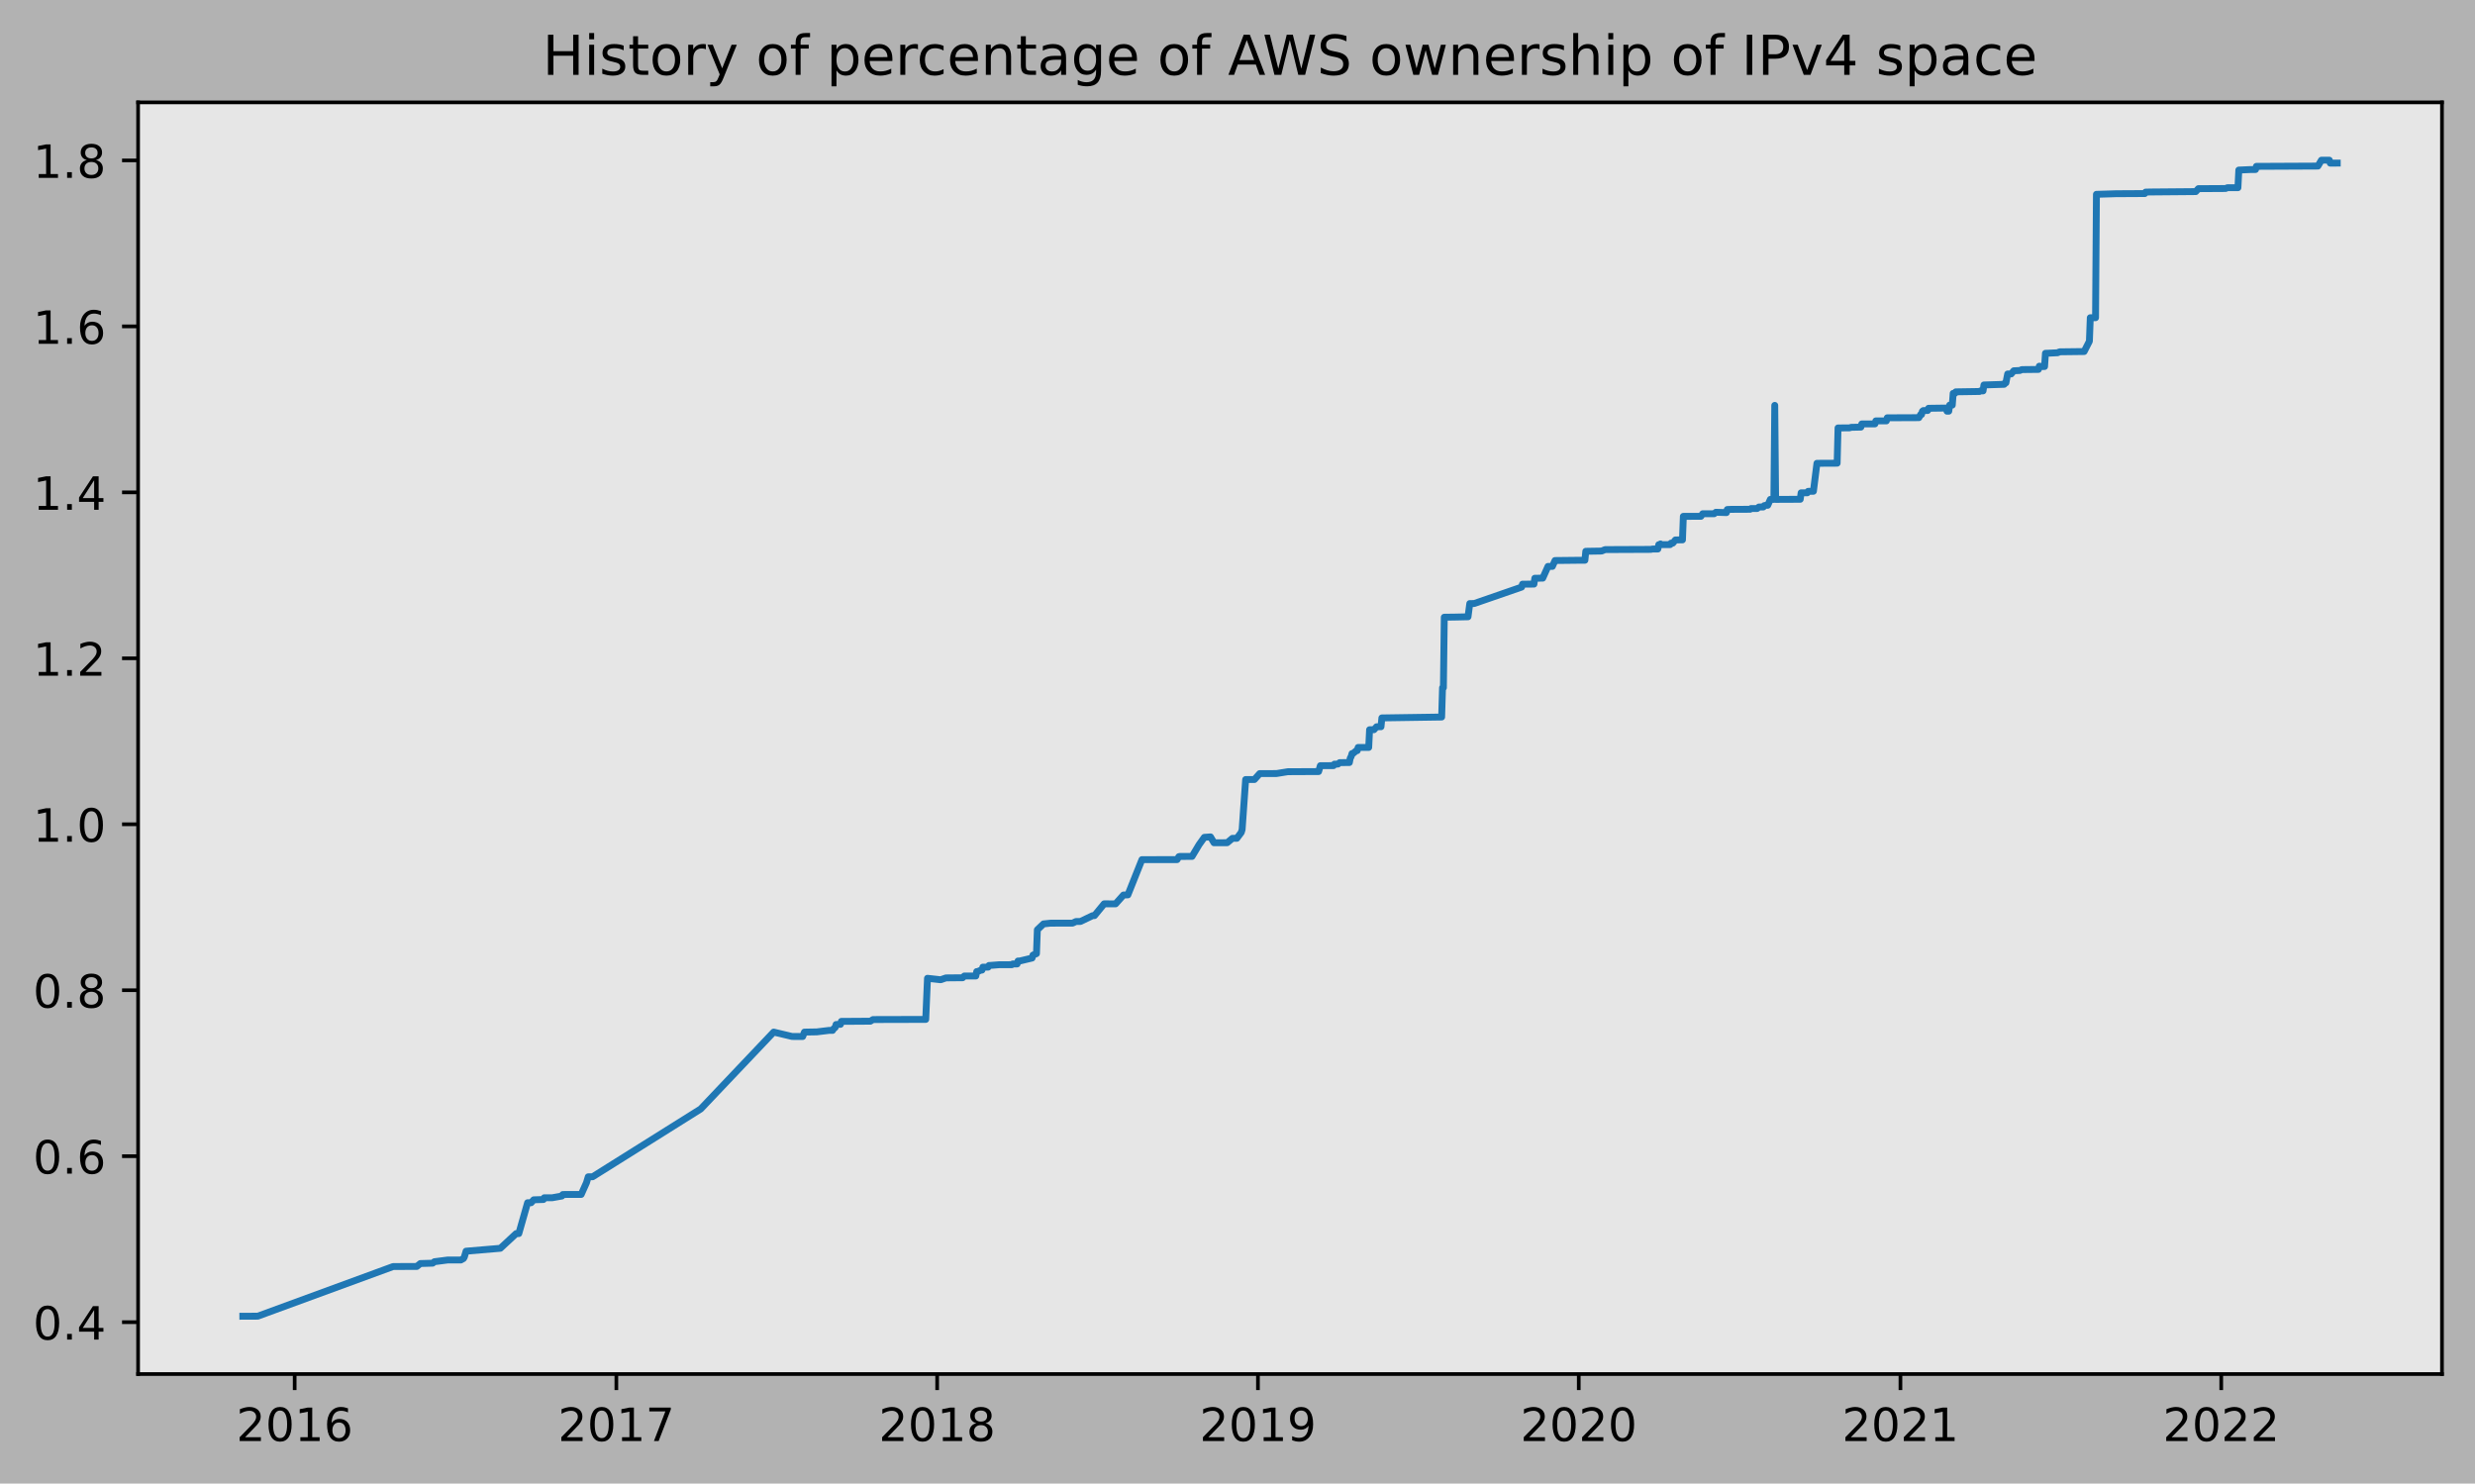
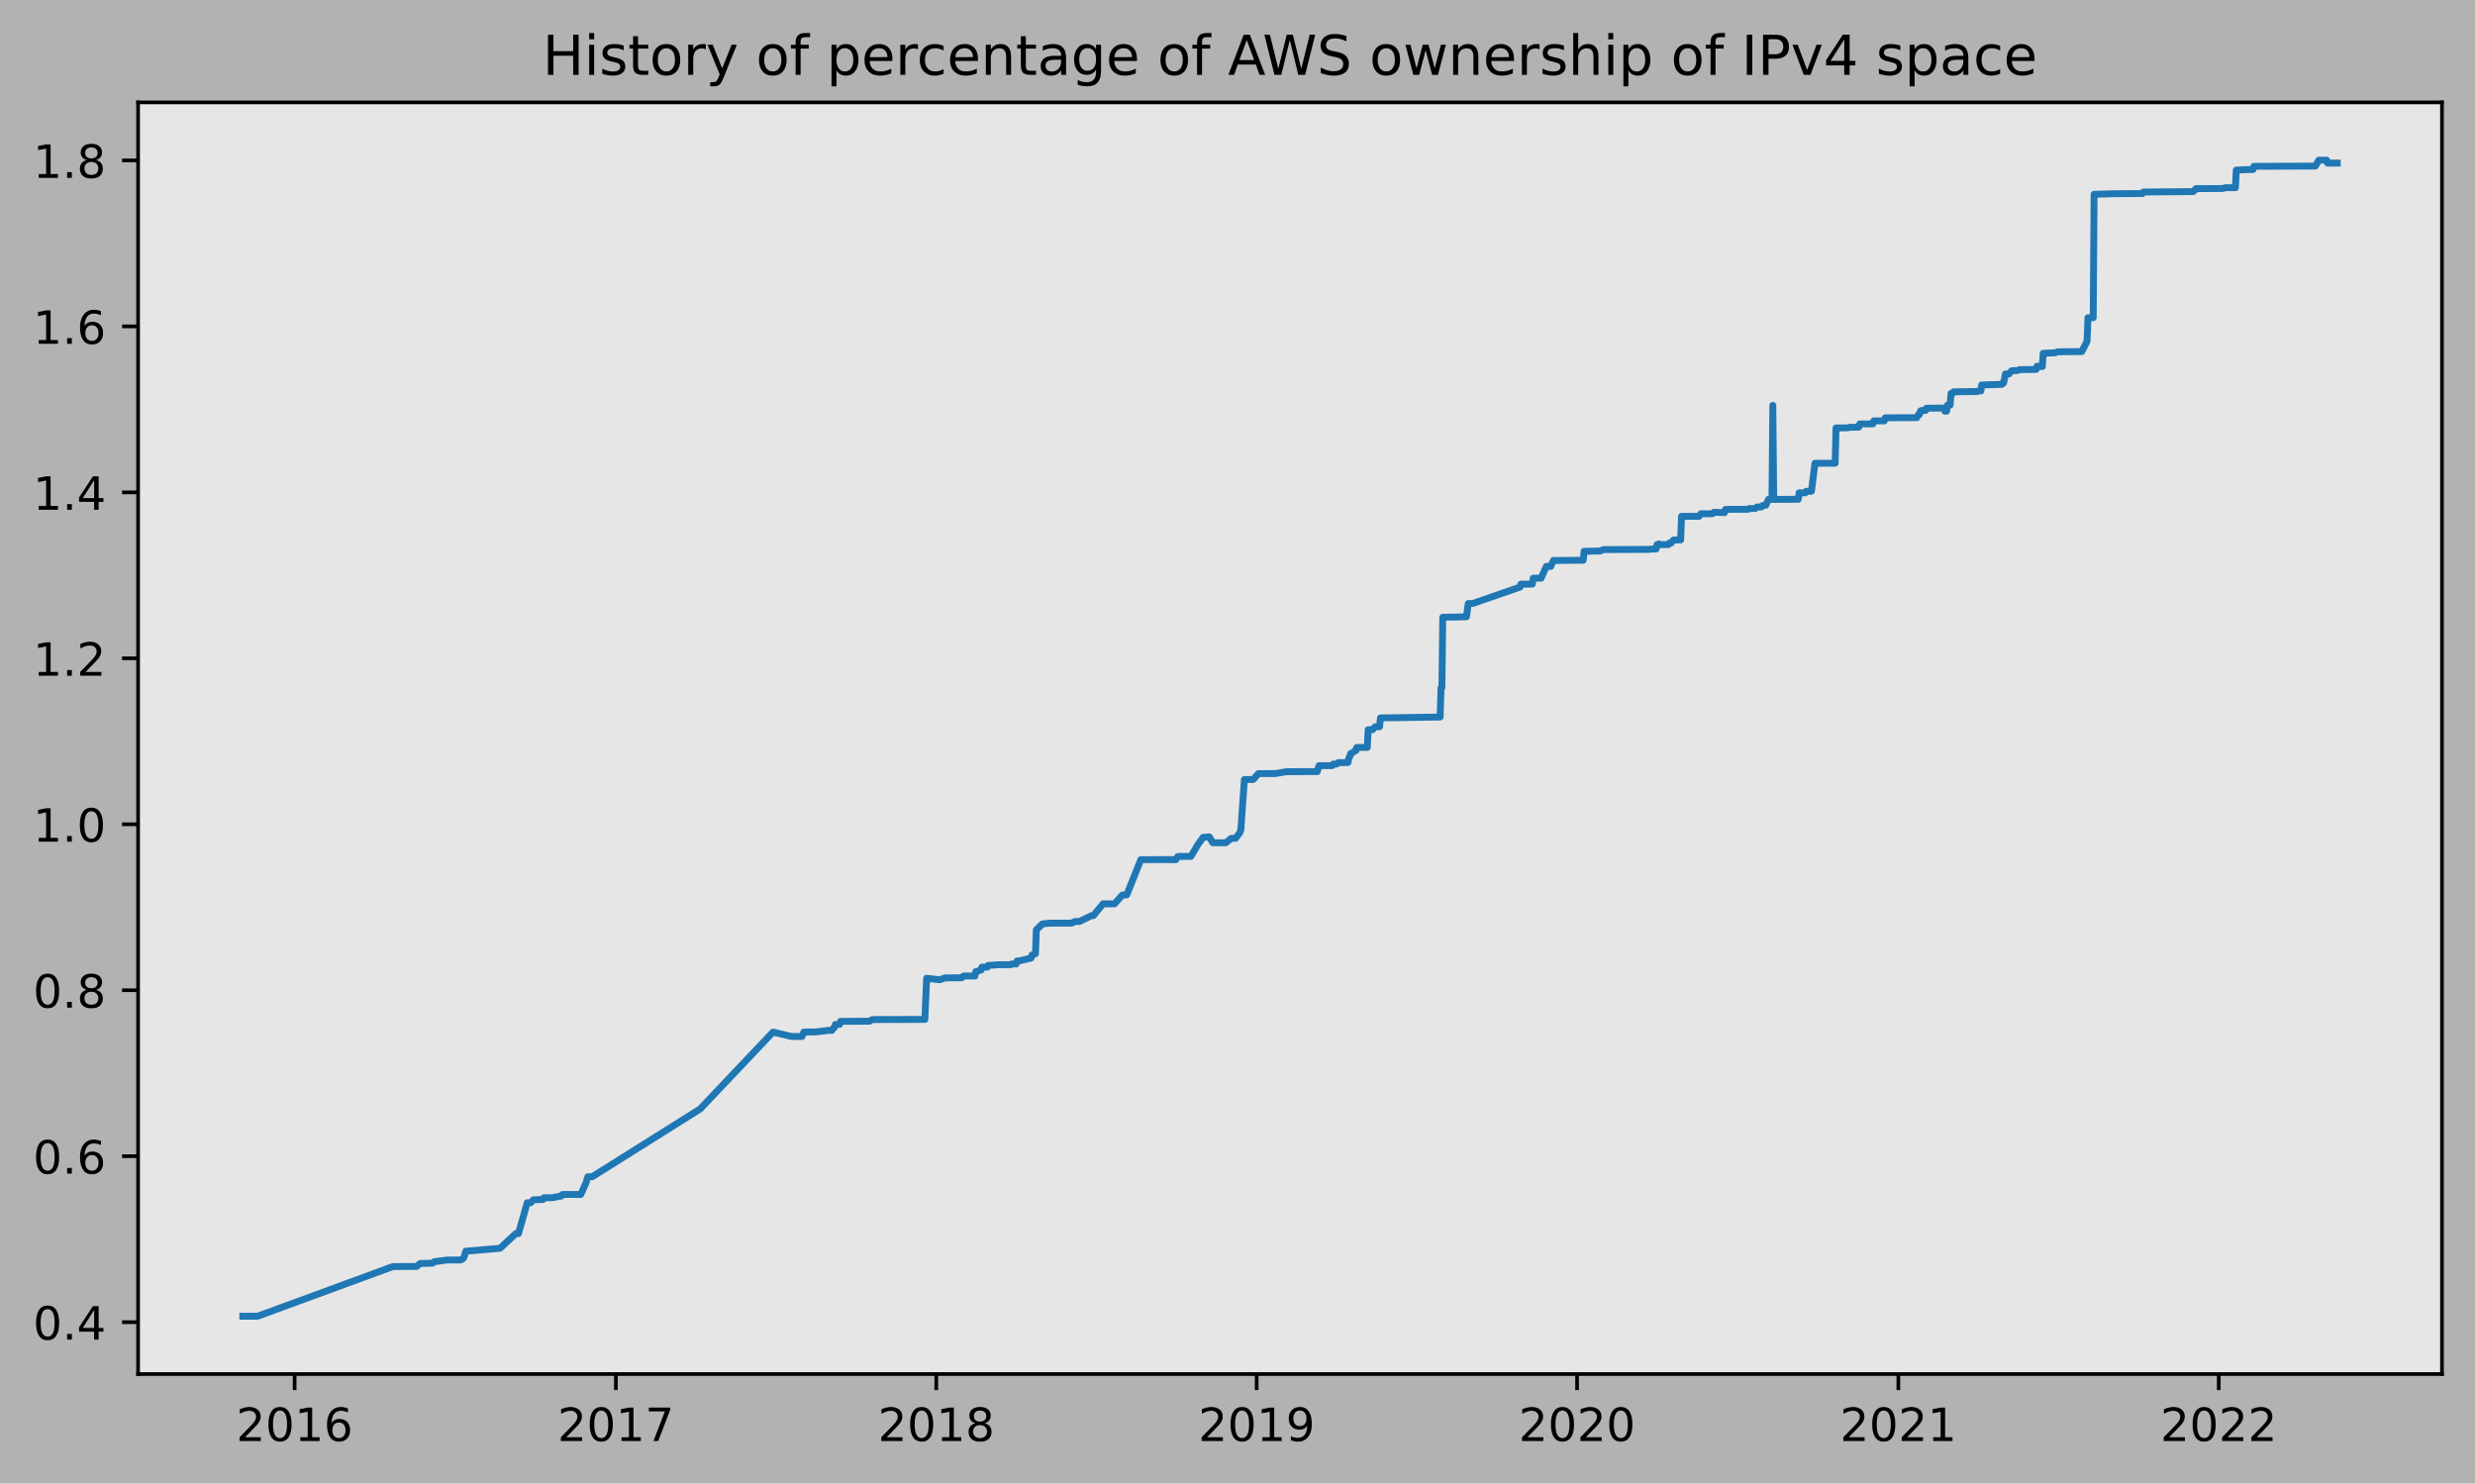
<svg xmlns="http://www.w3.org/2000/svg" xmlns:xlink="http://www.w3.org/1999/xlink" height="323.396pt" version="1.1" viewBox="0 0 539.503 323.396" width="539.503pt">
  <defs>
    <style type="text/css">
*{stroke-linecap:butt;stroke-linejoin:round;}
  </style>
  </defs>
  <g id="figure_1">
    <g id="patch_1">
      <path d="M 0 323.396  L 539.503 323.396  L 539.503 0  L 0 0  z " style="fill:#b2b2b2;" />
    </g>
    <g id="axes_1">
      <g id="patch_2">
        <path d="M 30.103 299.518  L 532.303 299.518  L 532.303 22.318  L 30.103 22.318  z " style="fill:#e6e6e6;" />
      </g>
      <g id="matplotlib.axis_1">
        <g id="xtick_1">
          <g id="line2d_1">
            <defs>
-               <path d="M 0 0  L 0 3.5  " id="m6fd32ee08e" style="stroke:#000000;stroke-width:0.8;" />
-             </defs>
-             <g>
-               <use style="stroke:#000000;stroke-width:0.8;" x="64.234" xlink:href="#m6fd32ee08e" y="299.518" />
+               <path d="M 0 0  L 0 3.5  " id="me7b7734e3d" style="stroke:#000000;stroke-width:0.8;" />
+             </defs>
+             <g>
+               <use style="stroke:#000000;stroke-width:0.8;" x="64.22" xlink:href="#me7b7734e3d" y="299.518" />
            </g>
          </g>
          <g id="text_1">
            <defs>
              <path d="M 19.188 8.297  L 53.609 8.297  L 53.609 0  L 7.328 0  L 7.328 8.297  Q 12.938 14.109 22.625 23.891  Q 32.328 33.688 34.812 36.531  Q 39.547 41.844 41.422 45.531  Q 43.312 49.219 43.312 52.781  Q 43.312 58.594 39.234 62.25  Q 35.156 65.922 28.609 65.922  Q 23.969 65.922 18.812 64.312  Q 13.672 62.703 7.812 59.422  L 7.812 69.391  Q 13.766 71.781 18.938 73  Q 24.125 74.219 28.422 74.219  Q 39.75 74.219 46.484 68.547  Q 53.219 62.891 53.219 53.422  Q 53.219 48.922 51.531 44.891  Q 49.859 40.875 45.406 35.406  Q 44.188 33.984 37.641 27.219  Q 31.109 20.453 19.188 8.297  z " id="DejaVuSans-50" />
              <path d="M 31.781 66.406  Q 24.172 66.406 20.328 58.906  Q 16.5 51.422 16.5 36.375  Q 16.5 21.391 20.328 13.891  Q 24.172 6.391 31.781 6.391  Q 39.453 6.391 43.281 13.891  Q 47.125 21.391 47.125 36.375  Q 47.125 51.422 43.281 58.906  Q 39.453 66.406 31.781 66.406  z M 31.781 74.219  Q 44.047 74.219 50.516 64.516  Q 56.984 54.828 56.984 36.375  Q 56.984 17.969 50.516 8.266  Q 44.047 -1.422 31.781 -1.422  Q 19.531 -1.422 13.062 8.266  Q 6.594 17.969 6.594 36.375  Q 6.594 54.828 13.062 64.516  Q 19.531 74.219 31.781 74.219  z " id="DejaVuSans-48" />
              <path d="M 12.406 8.297  L 28.516 8.297  L 28.516 63.922  L 10.984 60.406  L 10.984 69.391  L 28.422 72.906  L 38.281 72.906  L 38.281 8.297  L 54.391 8.297  L 54.391 0  L 12.406 0  z " id="DejaVuSans-49" />
              <path d="M 33.016 40.375  Q 26.375 40.375 22.484 35.828  Q 18.609 31.297 18.609 23.391  Q 18.609 15.531 22.484 10.953  Q 26.375 6.391 33.016 6.391  Q 39.656 6.391 43.531 10.953  Q 47.406 15.531 47.406 23.391  Q 47.406 31.297 43.531 35.828  Q 39.656 40.375 33.016 40.375  z M 52.594 71.297  L 52.594 62.312  Q 48.875 64.062 45.094 64.984  Q 41.312 65.922 37.594 65.922  Q 27.828 65.922 22.672 59.328  Q 17.531 52.734 16.797 39.406  Q 19.672 43.656 24.016 45.922  Q 28.375 48.188 33.594 48.188  Q 44.578 48.188 50.953 41.516  Q 57.328 34.859 57.328 23.391  Q 57.328 12.156 50.688 5.359  Q 44.047 -1.422 33.016 -1.422  Q 20.359 -1.422 13.672 8.266  Q 6.984 17.969 6.984 36.375  Q 6.984 53.656 15.188 63.938  Q 23.391 74.219 37.203 74.219  Q 40.922 74.219 44.703 73.484  Q 48.484 72.75 52.594 71.297  z " id="DejaVuSans-54" />
            </defs>
-             <g transform="translate(51.50887 314.1166)scale(0.1 -0.1)">
+             <g transform="translate(51.49466 314.1166)scale(0.1 -0.1)">
              <use xlink:href="#DejaVuSans-50" />
              <use x="63.623" xlink:href="#DejaVuSans-48" />
              <use x="127.246" xlink:href="#DejaVuSans-49" />
              <use x="190.869" xlink:href="#DejaVuSans-54" />
            </g>
          </g>
        </g>
        <g id="xtick_2">
          <g id="line2d_2">
            <g>
-               <use style="stroke:#000000;stroke-width:0.8;" x="134.354" xlink:href="#m6fd32ee08e" y="299.518" />
+               <use style="stroke:#000000;stroke-width:0.8;" x="134.251" xlink:href="#me7b7734e3d" y="299.518" />
            </g>
          </g>
          <g id="text_2">
            <defs>
              <path d="M 8.203 72.906  L 55.078 72.906  L 55.078 68.703  L 28.609 0  L 18.312 0  L 43.219 64.594  L 8.203 64.594  z " id="DejaVuSans-55" />
            </defs>
-             <g transform="translate(121.6287 314.1166)scale(0.1 -0.1)">
+             <g transform="translate(121.5264 314.1166)scale(0.1 -0.1)">
              <use xlink:href="#DejaVuSans-50" />
              <use x="63.623" xlink:href="#DejaVuSans-48" />
              <use x="127.246" xlink:href="#DejaVuSans-49" />
              <use x="190.869" xlink:href="#DejaVuSans-55" />
            </g>
          </g>
        </g>
        <g id="xtick_3">
          <g id="line2d_3">
            <g>
-               <use style="stroke:#000000;stroke-width:0.8;" x="204.282" xlink:href="#m6fd32ee08e" y="299.518" />
+               <use style="stroke:#000000;stroke-width:0.8;" x="204.092" xlink:href="#me7b7734e3d" y="299.518" />
            </g>
          </g>
          <g id="text_3">
            <defs>
              <path d="M 31.781 34.625  Q 24.75 34.625 20.719 30.859  Q 16.703 27.094 16.703 20.516  Q 16.703 13.922 20.719 10.156  Q 24.75 6.391 31.781 6.391  Q 38.812 6.391 42.859 10.172  Q 46.922 13.969 46.922 20.516  Q 46.922 27.094 42.891 30.859  Q 38.875 34.625 31.781 34.625  z M 21.922 38.812  Q 15.578 40.375 12.031 44.719  Q 8.5 49.078 8.5 55.328  Q 8.5 64.062 14.719 69.141  Q 20.953 74.219 31.781 74.219  Q 42.672 74.219 48.875 69.141  Q 55.078 64.062 55.078 55.328  Q 55.078 49.078 51.531 44.719  Q 48 40.375 41.703 38.812  Q 48.828 37.156 52.797 32.312  Q 56.781 27.484 56.781 20.516  Q 56.781 9.906 50.312 4.234  Q 43.844 -1.422 31.781 -1.422  Q 19.734 -1.422 13.25 4.234  Q 6.781 9.906 6.781 20.516  Q 6.781 27.484 10.781 32.312  Q 14.797 37.156 21.922 38.812  z M 18.312 54.391  Q 18.312 48.734 21.844 45.562  Q 25.391 42.391 31.781 42.391  Q 38.141 42.391 41.719 45.562  Q 45.312 48.734 45.312 54.391  Q 45.312 60.062 41.719 63.234  Q 38.141 66.406 31.781 66.406  Q 25.391 66.406 21.844 63.234  Q 18.312 60.062 18.312 54.391  z " id="DejaVuSans-56" />
            </defs>
-             <g transform="translate(191.557 314.1166)scale(0.1 -0.1)">
+             <g transform="translate(191.3667 314.1166)scale(0.1 -0.1)">
              <use xlink:href="#DejaVuSans-50" />
              <use x="63.623" xlink:href="#DejaVuSans-48" />
              <use x="127.246" xlink:href="#DejaVuSans-49" />
              <use x="190.869" xlink:href="#DejaVuSans-56" />
            </g>
          </g>
        </g>
        <g id="xtick_4">
          <g id="line2d_4">
            <g>
-               <use style="stroke:#000000;stroke-width:0.8;" x="274.21" xlink:href="#m6fd32ee08e" y="299.518" />
+               <use style="stroke:#000000;stroke-width:0.8;" x="273.932" xlink:href="#me7b7734e3d" y="299.518" />
            </g>
          </g>
          <g id="text_4">
            <defs>
              <path d="M 10.984 1.516  L 10.984 10.5  Q 14.703 8.734 18.5 7.812  Q 22.312 6.891 25.984 6.891  Q 35.75 6.891 40.891 13.453  Q 46.047 20.016 46.781 33.406  Q 43.953 29.203 39.594 26.953  Q 35.25 24.703 29.984 24.703  Q 19.047 24.703 12.672 31.312  Q 6.297 37.938 6.297 49.422  Q 6.297 60.641 12.938 67.422  Q 19.578 74.219 30.609 74.219  Q 43.266 74.219 49.922 64.516  Q 56.594 54.828 56.594 36.375  Q 56.594 19.141 48.406 8.859  Q 40.234 -1.422 26.422 -1.422  Q 22.703 -1.422 18.891 -0.688  Q 15.094 0.047 10.984 1.516  z M 30.609 32.422  Q 37.25 32.422 41.125 36.953  Q 45.016 41.5 45.016 49.422  Q 45.016 57.281 41.125 61.844  Q 37.25 66.406 30.609 66.406  Q 23.969 66.406 20.094 61.844  Q 16.219 57.281 16.219 49.422  Q 16.219 41.5 20.094 36.953  Q 23.969 32.422 30.609 32.422  z " id="DejaVuSans-57" />
            </defs>
-             <g transform="translate(261.4853 314.1166)scale(0.1 -0.1)">
+             <g transform="translate(261.2071 314.1166)scale(0.1 -0.1)">
              <use xlink:href="#DejaVuSans-50" />
              <use x="63.623" xlink:href="#DejaVuSans-48" />
              <use x="127.246" xlink:href="#DejaVuSans-49" />
              <use x="190.869" xlink:href="#DejaVuSans-57" />
            </g>
          </g>
        </g>
        <g id="xtick_5">
          <g id="line2d_5">
            <g>
-               <use style="stroke:#000000;stroke-width:0.8;" x="344.139" xlink:href="#m6fd32ee08e" y="299.518" />
+               <use style="stroke:#000000;stroke-width:0.8;" x="343.772" xlink:href="#me7b7734e3d" y="299.518" />
            </g>
          </g>
          <g id="text_5">
-             <g transform="translate(331.4136 314.1166)scale(0.1 -0.1)">
+             <g transform="translate(331.0474 314.1166)scale(0.1 -0.1)">
              <use xlink:href="#DejaVuSans-50" />
              <use x="63.623" xlink:href="#DejaVuSans-48" />
              <use x="127.246" xlink:href="#DejaVuSans-50" />
              <use x="190.869" xlink:href="#DejaVuSans-48" />
            </g>
          </g>
        </g>
        <g id="xtick_6">
          <g id="line2d_6">
            <g>
-               <use style="stroke:#000000;stroke-width:0.8;" x="414.258" xlink:href="#m6fd32ee08e" y="299.518" />
+               <use style="stroke:#000000;stroke-width:0.8;" x="413.804" xlink:href="#me7b7734e3d" y="299.518" />
            </g>
          </g>
          <g id="text_6">
-             <g transform="translate(401.5334 314.1166)scale(0.1 -0.1)">
+             <g transform="translate(401.0791 314.1166)scale(0.1 -0.1)">
              <use xlink:href="#DejaVuSans-50" />
              <use x="63.623" xlink:href="#DejaVuSans-48" />
              <use x="127.246" xlink:href="#DejaVuSans-50" />
              <use x="190.869" xlink:href="#DejaVuSans-49" />
            </g>
          </g>
        </g>
        <g id="xtick_7">
          <g id="line2d_7">
            <g>
-               <use style="stroke:#000000;stroke-width:0.8;" x="484.187" xlink:href="#m6fd32ee08e" y="299.518" />
+               <use style="stroke:#000000;stroke-width:0.8;" x="483.644" xlink:href="#me7b7734e3d" y="299.518" />
            </g>
          </g>
          <g id="text_7">
-             <g transform="translate(471.4617 314.1166)scale(0.1 -0.1)">
+             <g transform="translate(470.9195 314.1166)scale(0.1 -0.1)">
              <use xlink:href="#DejaVuSans-50" />
              <use x="63.623" xlink:href="#DejaVuSans-48" />
              <use x="127.246" xlink:href="#DejaVuSans-50" />
              <use x="190.869" xlink:href="#DejaVuSans-50" />
            </g>
          </g>
        </g>
      </g>
      <g id="matplotlib.axis_2">
        <g id="ytick_1">
          <g id="line2d_8">
            <defs>
-               <path d="M 0 0  L -3.5 0  " id="m7a124d0bfb" style="stroke:#000000;stroke-width:0.8;" />
-             </defs>
-             <g>
-               <use style="stroke:#000000;stroke-width:0.8;" x="30.103" xlink:href="#m7a124d0bfb" y="288.206" />
+               <path d="M 0 0  L -3.5 0  " id="m3109da02c6" style="stroke:#000000;stroke-width:0.8;" />
+             </defs>
+             <g>
+               <use style="stroke:#000000;stroke-width:0.8;" x="30.103" xlink:href="#m3109da02c6" y="288.206" />
            </g>
          </g>
          <g id="text_8">
            <defs>
              <path d="M 10.688 12.406  L 21 12.406  L 21 0  L 10.688 0  z " id="DejaVuSans-46" />
              <path d="M 37.797 64.312  L 12.891 25.391  L 37.797 25.391  z M 35.203 72.906  L 47.609 72.906  L 47.609 25.391  L 58.016 25.391  L 58.016 17.188  L 47.609 17.188  L 47.609 0  L 37.797 0  L 37.797 17.188  L 4.891 17.188  L 4.891 26.703  z " id="DejaVuSans-52" />
            </defs>
            <g transform="translate(7.2 292.0048)scale(0.1 -0.1)">
              <use xlink:href="#DejaVuSans-48" />
              <use x="63.623" xlink:href="#DejaVuSans-46" />
              <use x="95.41" xlink:href="#DejaVuSans-52" />
            </g>
          </g>
        </g>
        <g id="ytick_2">
          <g id="line2d_9">
            <g>
-               <use style="stroke:#000000;stroke-width:0.8;" x="30.103" xlink:href="#m7a124d0bfb" y="252.029" />
+               <use style="stroke:#000000;stroke-width:0.8;" x="30.103" xlink:href="#m3109da02c6" y="252.029" />
            </g>
          </g>
          <g id="text_9">
            <g transform="translate(7.2 255.8282)scale(0.1 -0.1)">
              <use xlink:href="#DejaVuSans-48" />
              <use x="63.623" xlink:href="#DejaVuSans-46" />
              <use x="95.41" xlink:href="#DejaVuSans-54" />
            </g>
          </g>
        </g>
        <g id="ytick_3">
          <g id="line2d_10">
            <g>
-               <use style="stroke:#000000;stroke-width:0.8;" x="30.103" xlink:href="#m7a124d0bfb" y="215.852" />
+               <use style="stroke:#000000;stroke-width:0.8;" x="30.103" xlink:href="#m3109da02c6" y="215.852" />
            </g>
          </g>
          <g id="text_10">
            <g transform="translate(7.2 219.6516)scale(0.1 -0.1)">
              <use xlink:href="#DejaVuSans-48" />
              <use x="63.623" xlink:href="#DejaVuSans-46" />
              <use x="95.41" xlink:href="#DejaVuSans-56" />
            </g>
          </g>
        </g>
        <g id="ytick_4">
          <g id="line2d_11">
            <g>
-               <use style="stroke:#000000;stroke-width:0.8;" x="30.103" xlink:href="#m7a124d0bfb" y="179.676" />
+               <use style="stroke:#000000;stroke-width:0.8;" x="30.103" xlink:href="#m3109da02c6" y="179.676" />
            </g>
          </g>
          <g id="text_11">
            <g transform="translate(7.2 183.475)scale(0.1 -0.1)">
              <use xlink:href="#DejaVuSans-49" />
              <use x="63.623" xlink:href="#DejaVuSans-46" />
              <use x="95.41" xlink:href="#DejaVuSans-48" />
            </g>
          </g>
        </g>
        <g id="ytick_5">
          <g id="line2d_12">
            <g>
-               <use style="stroke:#000000;stroke-width:0.8;" x="30.103" xlink:href="#m7a124d0bfb" y="143.499" />
+               <use style="stroke:#000000;stroke-width:0.8;" x="30.103" xlink:href="#m3109da02c6" y="143.499" />
            </g>
          </g>
          <g id="text_12">
            <g transform="translate(7.2 147.2984)scale(0.1 -0.1)">
              <use xlink:href="#DejaVuSans-49" />
              <use x="63.623" xlink:href="#DejaVuSans-46" />
              <use x="95.41" xlink:href="#DejaVuSans-50" />
            </g>
          </g>
        </g>
        <g id="ytick_6">
          <g id="line2d_13">
            <g>
-               <use style="stroke:#000000;stroke-width:0.8;" x="30.103" xlink:href="#m7a124d0bfb" y="107.323" />
+               <use style="stroke:#000000;stroke-width:0.8;" x="30.103" xlink:href="#m3109da02c6" y="107.323" />
            </g>
          </g>
          <g id="text_13">
            <g transform="translate(7.2 111.1218)scale(0.1 -0.1)">
              <use xlink:href="#DejaVuSans-49" />
              <use x="63.623" xlink:href="#DejaVuSans-46" />
              <use x="95.41" xlink:href="#DejaVuSans-52" />
            </g>
          </g>
        </g>
        <g id="ytick_7">
          <g id="line2d_14">
            <g>
-               <use style="stroke:#000000;stroke-width:0.8;" x="30.103" xlink:href="#m7a124d0bfb" y="71.146" />
+               <use style="stroke:#000000;stroke-width:0.8;" x="30.103" xlink:href="#m3109da02c6" y="71.146" />
            </g>
          </g>
          <g id="text_14">
            <g transform="translate(7.2 74.94515)scale(0.1 -0.1)">
              <use xlink:href="#DejaVuSans-49" />
              <use x="63.623" xlink:href="#DejaVuSans-46" />
              <use x="95.41" xlink:href="#DejaVuSans-54" />
            </g>
          </g>
        </g>
        <g id="ytick_8">
          <g id="line2d_15">
            <g>
-               <use style="stroke:#000000;stroke-width:0.8;" x="30.103" xlink:href="#m7a124d0bfb" y="34.969" />
+               <use style="stroke:#000000;stroke-width:0.8;" x="30.103" xlink:href="#m3109da02c6" y="34.969" />
            </g>
          </g>
          <g id="text_15">
            <g transform="translate(7.2 38.76854)scale(0.1 -0.1)">
              <use xlink:href="#DejaVuSans-49" />
              <use x="63.623" xlink:href="#DejaVuSans-46" />
              <use x="95.41" xlink:href="#DejaVuSans-56" />
            </g>
          </g>
        </g>
      </g>
      <g id="line2d_16">
-         <path clip-path="url(#pf7341a620f)" d="M 52.93 286.918  L 56.187 286.904  L 85.691 276.084  L 90.864 276.06  L 91.63 275.43  L 94.313 275.35  L 94.696 275.031  L 97.57 274.66  L 100.443 274.662  L 101.018 274.342  L 101.21 274.022  L 101.593 272.736  L 109.065 272.106  L 112.513 268.903  L 113.088 268.9  L 115.004 262.176  L 115.77 262.176  L 116.345 261.536  L 118.452 261.472  L 118.644 261.089  L 120.368 261.089  L 122.476 260.713  L 122.667 260.393  L 123.05 260.378  L 126.69 260.366  L 127.84 257.805  L 128.223 256.524  L 129.181 256.514  L 152.746 241.734  L 168.647 224.977  L 172.671 225.934  L 174.97 225.941  L 175.353 224.98  L 178.035 224.933  L 180.717 224.606  L 181.483 224.606  L 181.675 224.285  L 182.058 223.965  L 182.25 223.325  L 183.208 223.285  L 183.399 222.644  L 189.722 222.603  L 190.296 222.243  L 201.791 222.213  L 202.175 213.248  L 205.048 213.568  L 206.198 213.166  L 209.838 213.131  L 210.221 212.746  L 212.712 212.747  L 212.903 211.786  L 213.095 211.784  L 213.861 211.462  L 214.053 211.461  L 214.244 210.821  L 215.394 210.82  L 215.585 210.453  L 215.777 210.451  L 217.885 210.287  L 220.567 210.286  L 220.758 210.126  L 221.716 210.125  L 221.908 209.484  L 222.291 209.479  L 224.973 208.839  L 225.165 208.198  L 225.931 207.878  L 226.123 202.675  L 227.464 201.394  L 228.996 201.234  L 233.786 201.228  L 234.552 200.868  L 235.51 200.868  L 238.192 199.587  L 238.576 199.583  L 240.683 197.02  L 243.174 197.024  L 244.898 195.098  L 245.856 195.071  L 248.921 187.384  L 256.585 187.38  L 256.968 186.739  L 257.159 186.689  L 259.841 186.686  L 261.374 184.124  L 262.524 182.523  L 263.865 182.427  L 264.631 183.708  L 267.505 183.696  L 268.654 182.736  L 269.612 182.734  L 270.57 181.454  L 270.762 180.808  L 271.528 169.922  L 273.444 169.917  L 274.593 168.631  L 278.234 168.62  L 280.724 168.219  L 287.43 168.187  L 287.813 166.905  L 290.687 166.891  L 290.878 166.571  L 291.644 166.559  L 292.028 166.239  L 294.135 166.222  L 294.327 165.261  L 294.518 164.941  L 294.71 164.265  L 294.901 164.264  L 295.668 163.624  L 295.859 163.624  L 296.051 162.93  L 298.35 162.926  L 298.542 159.069  L 299.499 159.063  L 300.074 158.421  L 301.032 158.415  L 301.224 156.492  L 314.251 156.299  L 314.443 149.91  L 314.635 149.91  L 314.826 134.541  L 317.125 134.512  L 319.999 134.447  L 320.382 131.565  L 321.34 131.559  L 331.686 127.976  L 331.877 127.336  L 334.368 127.326  L 334.559 126.045  L 336.284 126.028  L 337.433 123.466  L 338.391 123.465  L 338.966 122.184  L 344.33 122.127  L 345.48 122.122  L 345.671 120.172  L 349.12 120.117  L 349.886 119.802  L 359.848 119.759  L 360.232 119.679  L 361.381 119.674  L 361.573 118.734  L 361.764 118.734  L 361.956 118.566  L 362.148 118.723  L 364.063 118.711  L 364.255 118.392  L 364.638 118.391  L 365.213 117.698  L 366.746 117.682  L 366.937 112.556  L 370.769 112.548  L 371.152 111.987  L 373.643 111.985  L 374.026 111.665  L 376.325 111.74  L 376.516 111.065  L 377.283 111.031  L 381.498 111.01  L 381.689 110.849  L 383.03 110.844  L 383.413 110.515  L 384.371 110.511  L 384.563 110.221  L 384.946 110.141  L 385.329 110.141  L 385.904 108.86  L 386.67 108.86  L 386.862 88.366  L 387.053 108.859  L 392.418 108.834  L 392.609 107.426  L 393.951 107.426  L 394.142 107.104  L 395.292 107.087  L 396.058 100.993  L 400.464 100.97  L 400.656 93.286  L 403.147 93.263  L 403.53 93.15  L 405.637 93.103  L 405.829 92.412  L 408.702 92.4  L 408.894 91.749  L 411.193 91.745  L 411.385 91.072  L 418.282 91.042  L 418.665 90.357  L 418.856 90.357  L 419.048 89.66  L 419.24 89.498  L 420.198 89.479  L 420.389 88.999  L 424.221 88.945  L 424.412 89.634  L 424.796 89.632  L 424.987 88.304  L 425.562 88.304  L 425.754 85.743  L 426.137 85.74  L 426.328 85.416  L 431.501 85.337  L 431.693 85.209  L 432.267 85.208  L 432.459 83.916  L 436.865 83.775  L 437.057 83.454  L 437.249 83.452  L 437.632 81.521  L 438.398 81.512  L 438.973 80.821  L 440.314 80.759  L 440.697 80.568  L 444.337 80.527  L 444.529 79.821  L 445.104 79.899  L 445.678 79.894  L 445.87 77.011  L 446.445 76.993  L 448.552 76.891  L 448.935 76.691  L 454.3 76.627  L 455.449 74.38  L 455.641 69.257  L 456.79 69.256  L 456.982 42.359  L 460.43 42.255  L 461.197 42.228  L 466.561 42.198  L 467.519 42.196  L 467.71 41.876  L 468.668 41.85  L 478.248 41.769  L 478.631 41.767  L 479.206 41.126  L 485.145 41.091  L 485.528 40.921  L 487.827 40.914  L 488.018 37.071  L 490.509 36.962  L 491.659 36.95  L 491.85 36.264  L 505.261 36.201  L 506.027 34.92  L 507.752 34.918  L 507.943 35.559  L 509.476 35.554  L 509.476 35.554  " style="fill:none;stroke:#1f77b4;stroke-linecap:square;stroke-width:1.5;" />
+         <path clip-path="url(#p1a6701aaa2)" d="M 52.93 286.918  L 56.183 286.904  L 85.65 276.084  L 90.816 276.06  L 91.582 275.43  L 94.261 275.35  L 94.643 275.031  L 97.513 274.66  L 100.384 274.662  L 100.958 274.342  L 101.149 274.022  L 101.532 272.736  L 108.994 272.106  L 112.438 268.903  L 113.012 268.9  L 114.926 262.176  L 115.691 262.176  L 116.265 261.536  L 118.37 261.472  L 118.561 261.089  L 120.283 261.089  L 122.388 260.713  L 122.579 260.393  L 122.962 260.378  L 126.598 260.366  L 127.746 257.805  L 128.128 256.524  L 129.085 256.514  L 152.62 241.734  L 168.502 224.977  L 172.52 225.934  L 174.816 225.941  L 175.199 224.98  L 177.878 224.933  L 180.556 224.606  L 181.322 224.606  L 181.513 224.285  L 181.896 223.965  L 182.087 223.325  L 183.044 223.285  L 183.235 222.644  L 189.55 222.603  L 190.124 222.243  L 201.604 222.213  L 201.987 213.248  L 204.857 213.568  L 206.005 213.166  L 209.641 213.131  L 210.023 212.746  L 212.511 212.747  L 212.702 211.786  L 212.894 211.784  L 213.659 211.462  L 213.85 211.461  L 214.042 210.821  L 215.19 210.82  L 215.381 210.453  L 215.572 210.451  L 217.677 210.287  L 220.356 210.286  L 220.547 210.126  L 221.504 210.125  L 221.695 209.484  L 222.078 209.479  L 224.757 208.839  L 224.948 208.198  L 225.714 207.878  L 225.905 202.675  L 227.244 201.394  L 228.775 201.234  L 233.559 201.228  L 234.324 200.868  L 235.281 200.868  L 237.96 199.587  L 238.342 199.583  L 240.447 197.02  L 242.934 197.024  L 244.657 195.098  L 245.613 195.071  L 248.675 187.384  L 256.328 187.38  L 256.711 186.739  L 256.903 186.689  L 259.581 186.686  L 261.112 184.124  L 262.26 182.523  L 263.6 182.427  L 264.365 183.708  L 267.235 183.696  L 268.383 182.736  L 269.34 182.734  L 270.297 181.454  L 270.488 180.808  L 271.253 169.922  L 273.167 169.917  L 274.315 168.631  L 277.95 168.62  L 280.438 168.219  L 287.135 168.187  L 287.517 166.905  L 290.388 166.891  L 290.579 166.571  L 291.344 166.559  L 291.727 166.239  L 293.832 166.222  L 294.023 165.261  L 294.214 164.941  L 294.406 164.265  L 294.597 164.264  L 295.363 163.624  L 295.554 163.624  L 295.745 162.93  L 298.041 162.926  L 298.233 159.069  L 299.189 159.063  L 299.763 158.421  L 300.72 158.415  L 300.911 156.492  L 313.923 156.299  L 314.114 149.91  L 314.306 149.91  L 314.497 134.541  L 316.793 134.512  L 319.663 134.447  L 320.046 131.565  L 321.003 131.559  L 331.335 127.976  L 331.526 127.336  L 334.014 127.326  L 334.205 126.045  L 335.927 126.028  L 337.075 123.466  L 338.032 123.465  L 338.606 122.184  L 343.964 122.127  L 345.112 122.122  L 345.303 120.172  L 348.747 120.117  L 349.513 119.802  L 359.463 119.759  L 359.845 119.679  L 360.993 119.674  L 361.185 118.734  L 361.376 118.734  L 361.567 118.566  L 361.759 118.723  L 363.672 118.711  L 363.863 118.392  L 364.246 118.391  L 364.82 117.698  L 366.351 117.682  L 366.542 112.556  L 370.369 112.548  L 370.752 111.987  L 373.239 111.985  L 373.622 111.665  L 375.918 111.74  L 376.109 111.065  L 376.875 111.031  L 381.084 111.01  L 381.276 110.849  L 382.615 110.844  L 382.998 110.515  L 383.955 110.511  L 384.146 110.221  L 384.529 110.141  L 384.911 110.141  L 385.485 108.86  L 386.251 108.86  L 386.442 88.366  L 386.633 108.859  L 391.991 108.834  L 392.182 107.426  L 393.522 107.426  L 393.713 107.104  L 394.861 107.087  L 395.627 100.993  L 400.027 100.97  L 400.219 93.286  L 402.706 93.263  L 403.089 93.15  L 405.194 93.103  L 405.385 92.412  L 408.255 92.4  L 408.447 91.749  L 410.743 91.745  L 410.934 91.072  L 417.822 91.042  L 418.205 90.357  L 418.396 90.357  L 418.588 89.66  L 418.779 89.498  L 419.736 89.479  L 419.927 88.999  L 423.754 88.945  L 423.945 89.634  L 424.328 89.632  L 424.519 88.304  L 425.093 88.304  L 425.285 85.743  L 425.667 85.74  L 425.859 85.416  L 431.025 85.337  L 431.216 85.209  L 431.79 85.208  L 431.982 83.916  L 436.383 83.775  L 436.574 83.454  L 436.765 83.452  L 437.148 81.521  L 437.913 81.512  L 438.487 80.821  L 439.827 80.759  L 440.21 80.568  L 443.845 80.527  L 444.036 79.821  L 444.61 79.899  L 445.184 79.894  L 445.376 77.011  L 445.95 76.993  L 448.055 76.891  L 448.437 76.691  L 453.795 76.627  L 454.943 74.38  L 455.134 69.257  L 456.282 69.256  L 456.474 42.359  L 459.918 42.255  L 460.683 42.228  L 466.041 42.198  L 466.998 42.196  L 467.189 41.876  L 468.146 41.85  L 477.713 41.769  L 478.096 41.767  L 478.67 41.126  L 484.601 41.091  L 484.984 40.921  L 487.28 40.914  L 487.471 37.071  L 489.959 36.962  L 491.107 36.95  L 491.298 36.264  L 504.692 36.201  L 505.458 34.92  L 507.18 34.918  L 507.371 35.559  L 509.476 35.554  L 509.476 35.554  " style="fill:none;stroke:#1f77b4;stroke-linecap:square;stroke-width:1.5;" />
      </g>
      <g id="patch_3">
        <path d="M 30.103 299.518  L 30.103 22.318  " style="fill:none;stroke:#000000;stroke-linecap:square;stroke-linejoin:miter;stroke-width:0.8;" />
      </g>
      <g id="patch_4">
        <path d="M 532.303 299.518  L 532.303 22.318  " style="fill:none;stroke:#000000;stroke-linecap:square;stroke-linejoin:miter;stroke-width:0.8;" />
      </g>
      <g id="patch_5">
        <path d="M 30.103 299.518  L 532.303 299.518  " style="fill:none;stroke:#000000;stroke-linecap:square;stroke-linejoin:miter;stroke-width:0.8;" />
      </g>
      <g id="patch_6">
        <path d="M 30.103 22.318  L 532.303 22.318  " style="fill:none;stroke:#000000;stroke-linecap:square;stroke-linejoin:miter;stroke-width:0.8;" />
      </g>
      <g id="text_16">
        <defs>
          <path d="M 9.812 72.906  L 19.672 72.906  L 19.672 43.016  L 55.516 43.016  L 55.516 72.906  L 65.375 72.906  L 65.375 0  L 55.516 0  L 55.516 34.719  L 19.672 34.719  L 19.672 0  L 9.812 0  z " id="DejaVuSans-72" />
          <path d="M 9.422 54.688  L 18.406 54.688  L 18.406 0  L 9.422 0  z M 9.422 75.984  L 18.406 75.984  L 18.406 64.594  L 9.422 64.594  z " id="DejaVuSans-105" />
          <path d="M 44.281 53.078  L 44.281 44.578  Q 40.484 46.531 36.375 47.5  Q 32.281 48.484 27.875 48.484  Q 21.188 48.484 17.844 46.438  Q 14.5 44.391 14.5 40.281  Q 14.5 37.156 16.891 35.375  Q 19.281 33.594 26.516 31.984  L 29.594 31.297  Q 39.156 29.25 43.188 25.516  Q 47.219 21.781 47.219 15.094  Q 47.219 7.469 41.188 3.016  Q 35.156 -1.422 24.609 -1.422  Q 20.219 -1.422 15.453 -0.562  Q 10.688 0.297 5.422 2  L 5.422 11.281  Q 10.406 8.688 15.234 7.391  Q 20.062 6.109 24.812 6.109  Q 31.156 6.109 34.562 8.281  Q 37.984 10.453 37.984 14.406  Q 37.984 18.062 35.516 20.016  Q 33.062 21.969 24.703 23.781  L 21.578 24.516  Q 13.234 26.266 9.516 29.906  Q 5.812 33.547 5.812 39.891  Q 5.812 47.609 11.281 51.797  Q 16.75 56 26.812 56  Q 31.781 56 36.172 55.266  Q 40.578 54.547 44.281 53.078  z " id="DejaVuSans-115" />
          <path d="M 18.312 70.219  L 18.312 54.688  L 36.812 54.688  L 36.812 47.703  L 18.312 47.703  L 18.312 18.016  Q 18.312 11.328 20.141 9.422  Q 21.969 7.516 27.594 7.516  L 36.812 7.516  L 36.812 0  L 27.594 0  Q 17.188 0 13.234 3.875  Q 9.281 7.766 9.281 18.016  L 9.281 47.703  L 2.688 47.703  L 2.688 54.688  L 9.281 54.688  L 9.281 70.219  z " id="DejaVuSans-116" />
          <path d="M 30.609 48.391  Q 23.391 48.391 19.188 42.75  Q 14.984 37.109 14.984 27.297  Q 14.984 17.484 19.156 11.844  Q 23.344 6.203 30.609 6.203  Q 37.797 6.203 41.984 11.859  Q 46.188 17.531 46.188 27.297  Q 46.188 37.016 41.984 42.703  Q 37.797 48.391 30.609 48.391  z M 30.609 56  Q 42.328 56 49.016 48.375  Q 55.719 40.766 55.719 27.297  Q 55.719 13.875 49.016 6.219  Q 42.328 -1.422 30.609 -1.422  Q 18.844 -1.422 12.172 6.219  Q 5.516 13.875 5.516 27.297  Q 5.516 40.766 12.172 48.375  Q 18.844 56 30.609 56  z " id="DejaVuSans-111" />
          <path d="M 41.109 46.297  Q 39.594 47.172 37.812 47.578  Q 36.031 48 33.891 48  Q 26.266 48 22.188 43.047  Q 18.109 38.094 18.109 28.812  L 18.109 0  L 9.078 0  L 9.078 54.688  L 18.109 54.688  L 18.109 46.188  Q 20.953 51.172 25.484 53.578  Q 30.031 56 36.531 56  Q 37.453 56 38.578 55.875  Q 39.703 55.766 41.062 55.516  z " id="DejaVuSans-114" />
          <path d="M 32.172 -5.078  Q 28.375 -14.844 24.75 -17.812  Q 21.141 -20.797 15.094 -20.797  L 7.906 -20.797  L 7.906 -13.281  L 13.188 -13.281  Q 16.891 -13.281 18.938 -11.516  Q 21 -9.766 23.484 -3.219  L 25.094 0.875  L 2.984 54.688  L 12.5 54.688  L 29.594 11.922  L 46.688 54.688  L 56.203 54.688  z " id="DejaVuSans-121" />
          <path id="DejaVuSans-32" />
          <path d="M 37.109 75.984  L 37.109 68.5  L 28.516 68.5  Q 23.688 68.5 21.797 66.547  Q 19.922 64.594 19.922 59.516  L 19.922 54.688  L 34.719 54.688  L 34.719 47.703  L 19.922 47.703  L 19.922 0  L 10.891 0  L 10.891 47.703  L 2.297 47.703  L 2.297 54.688  L 10.891 54.688  L 10.891 58.5  Q 10.891 67.625 15.141 71.797  Q 19.391 75.984 28.609 75.984  z " id="DejaVuSans-102" />
          <path d="M 18.109 8.203  L 18.109 -20.797  L 9.078 -20.797  L 9.078 54.688  L 18.109 54.688  L 18.109 46.391  Q 20.953 51.266 25.266 53.625  Q 29.594 56 35.594 56  Q 45.562 56 51.781 48.094  Q 58.016 40.188 58.016 27.297  Q 58.016 14.406 51.781 6.484  Q 45.562 -1.422 35.594 -1.422  Q 29.594 -1.422 25.266 0.953  Q 20.953 3.328 18.109 8.203  z M 48.688 27.297  Q 48.688 37.203 44.609 42.844  Q 40.531 48.484 33.406 48.484  Q 26.266 48.484 22.188 42.844  Q 18.109 37.203 18.109 27.297  Q 18.109 17.391 22.188 11.75  Q 26.266 6.109 33.406 6.109  Q 40.531 6.109 44.609 11.75  Q 48.688 17.391 48.688 27.297  z " id="DejaVuSans-112" />
          <path d="M 56.203 29.594  L 56.203 25.203  L 14.891 25.203  Q 15.484 15.922 20.484 11.062  Q 25.484 6.203 34.422 6.203  Q 39.594 6.203 44.453 7.469  Q 49.312 8.734 54.109 11.281  L 54.109 2.781  Q 49.266 0.734 44.188 -0.344  Q 39.109 -1.422 33.891 -1.422  Q 20.797 -1.422 13.156 6.188  Q 5.516 13.812 5.516 26.812  Q 5.516 40.234 12.766 48.109  Q 20.016 56 32.328 56  Q 43.359 56 49.781 48.891  Q 56.203 41.797 56.203 29.594  z M 47.219 32.234  Q 47.125 39.594 43.094 43.984  Q 39.062 48.391 32.422 48.391  Q 24.906 48.391 20.391 44.141  Q 15.875 39.891 15.188 32.172  z " id="DejaVuSans-101" />
          <path d="M 48.781 52.594  L 48.781 44.188  Q 44.969 46.297 41.141 47.344  Q 37.312 48.391 33.406 48.391  Q 24.656 48.391 19.812 42.844  Q 14.984 37.312 14.984 27.297  Q 14.984 17.281 19.812 11.734  Q 24.656 6.203 33.406 6.203  Q 37.312 6.203 41.141 7.25  Q 44.969 8.297 48.781 10.406  L 48.781 2.094  Q 45.016 0.344 40.984 -0.531  Q 36.969 -1.422 32.422 -1.422  Q 20.062 -1.422 12.781 6.344  Q 5.516 14.109 5.516 27.297  Q 5.516 40.672 12.859 48.328  Q 20.219 56 33.016 56  Q 37.156 56 41.109 55.141  Q 45.062 54.297 48.781 52.594  z " id="DejaVuSans-99" />
          <path d="M 54.891 33.016  L 54.891 0  L 45.906 0  L 45.906 32.719  Q 45.906 40.484 42.875 44.328  Q 39.844 48.188 33.797 48.188  Q 26.516 48.188 22.312 43.547  Q 18.109 38.922 18.109 30.906  L 18.109 0  L 9.078 0  L 9.078 54.688  L 18.109 54.688  L 18.109 46.188  Q 21.344 51.125 25.703 53.562  Q 30.078 56 35.797 56  Q 45.219 56 50.047 50.172  Q 54.891 44.344 54.891 33.016  z " id="DejaVuSans-110" />
          <path d="M 34.281 27.484  Q 23.391 27.484 19.188 25  Q 14.984 22.516 14.984 16.5  Q 14.984 11.719 18.141 8.906  Q 21.297 6.109 26.703 6.109  Q 34.188 6.109 38.703 11.406  Q 43.219 16.703 43.219 25.484  L 43.219 27.484  z M 52.203 31.203  L 52.203 0  L 43.219 0  L 43.219 8.297  Q 40.141 3.328 35.547 0.953  Q 30.953 -1.422 24.312 -1.422  Q 15.922 -1.422 10.953 3.297  Q 6 8.016 6 15.922  Q 6 25.141 12.172 29.828  Q 18.359 34.516 30.609 34.516  L 43.219 34.516  L 43.219 35.406  Q 43.219 41.609 39.141 45  Q 35.062 48.391 27.688 48.391  Q 23 48.391 18.547 47.266  Q 14.109 46.141 10.016 43.891  L 10.016 52.203  Q 14.938 54.109 19.578 55.047  Q 24.219 56 28.609 56  Q 40.484 56 46.344 49.844  Q 52.203 43.703 52.203 31.203  z " id="DejaVuSans-97" />
          <path d="M 45.406 27.984  Q 45.406 37.75 41.375 43.109  Q 37.359 48.484 30.078 48.484  Q 22.859 48.484 18.828 43.109  Q 14.797 37.75 14.797 27.984  Q 14.797 18.266 18.828 12.891  Q 22.859 7.516 30.078 7.516  Q 37.359 7.516 41.375 12.891  Q 45.406 18.266 45.406 27.984  z M 54.391 6.781  Q 54.391 -7.172 48.188 -13.984  Q 42 -20.797 29.203 -20.797  Q 24.469 -20.797 20.266 -20.094  Q 16.062 -19.391 12.109 -17.922  L 12.109 -9.188  Q 16.062 -11.328 19.922 -12.344  Q 23.781 -13.375 27.781 -13.375  Q 36.625 -13.375 41.016 -8.766  Q 45.406 -4.156 45.406 5.172  L 45.406 9.625  Q 42.625 4.781 38.281 2.391  Q 33.938 0 27.875 0  Q 17.828 0 11.672 7.656  Q 5.516 15.328 5.516 27.984  Q 5.516 40.672 11.672 48.328  Q 17.828 56 27.875 56  Q 33.938 56 38.281 53.609  Q 42.625 51.219 45.406 46.391  L 45.406 54.688  L 54.391 54.688  z " id="DejaVuSans-103" />
          <path d="M 34.188 63.188  L 20.797 26.906  L 47.609 26.906  z M 28.609 72.906  L 39.797 72.906  L 67.578 0  L 57.328 0  L 50.688 18.703  L 17.828 18.703  L 11.188 0  L 0.781 0  z " id="DejaVuSans-65" />
          <path d="M 3.328 72.906  L 13.281 72.906  L 28.609 11.281  L 43.891 72.906  L 54.984 72.906  L 70.312 11.281  L 85.594 72.906  L 95.609 72.906  L 77.297 0  L 64.891 0  L 49.516 63.281  L 33.984 0  L 21.578 0  z " id="DejaVuSans-87" />
          <path d="M 53.516 70.516  L 53.516 60.891  Q 47.906 63.578 42.922 64.891  Q 37.938 66.219 33.297 66.219  Q 25.25 66.219 20.875 63.094  Q 16.5 59.969 16.5 54.203  Q 16.5 49.359 19.406 46.891  Q 22.312 44.438 30.422 42.922  L 36.375 41.703  Q 47.406 39.594 52.656 34.297  Q 57.906 29 57.906 20.125  Q 57.906 9.516 50.797 4.047  Q 43.703 -1.422 29.984 -1.422  Q 24.812 -1.422 18.969 -0.25  Q 13.141 0.922 6.891 3.219  L 6.891 13.375  Q 12.891 10.016 18.656 8.297  Q 24.422 6.594 29.984 6.594  Q 38.422 6.594 43.016 9.906  Q 47.609 13.234 47.609 19.391  Q 47.609 24.75 44.312 27.781  Q 41.016 30.812 33.5 32.328  L 27.484 33.5  Q 16.453 35.688 11.516 40.375  Q 6.594 45.062 6.594 53.422  Q 6.594 63.094 13.406 68.656  Q 20.219 74.219 32.172 74.219  Q 37.312 74.219 42.625 73.281  Q 47.953 72.359 53.516 70.516  z " id="DejaVuSans-83" />
          <path d="M 4.203 54.688  L 13.188 54.688  L 24.422 12.016  L 35.594 54.688  L 46.188 54.688  L 57.422 12.016  L 68.609 54.688  L 77.594 54.688  L 63.281 0  L 52.688 0  L 40.922 44.828  L 29.109 0  L 18.5 0  z " id="DejaVuSans-119" />
          <path d="M 54.891 33.016  L 54.891 0  L 45.906 0  L 45.906 32.719  Q 45.906 40.484 42.875 44.328  Q 39.844 48.188 33.797 48.188  Q 26.516 48.188 22.312 43.547  Q 18.109 38.922 18.109 30.906  L 18.109 0  L 9.078 0  L 9.078 75.984  L 18.109 75.984  L 18.109 46.188  Q 21.344 51.125 25.703 53.562  Q 30.078 56 35.797 56  Q 45.219 56 50.047 50.172  Q 54.891 44.344 54.891 33.016  z " id="DejaVuSans-104" />
          <path d="M 9.812 72.906  L 19.672 72.906  L 19.672 0  L 9.812 0  z " id="DejaVuSans-73" />
          <path d="M 19.672 64.797  L 19.672 37.406  L 32.078 37.406  Q 38.969 37.406 42.719 40.969  Q 46.484 44.531 46.484 51.125  Q 46.484 57.672 42.719 61.234  Q 38.969 64.797 32.078 64.797  z M 9.812 72.906  L 32.078 72.906  Q 44.344 72.906 50.609 67.359  Q 56.891 61.812 56.891 51.125  Q 56.891 40.328 50.609 34.812  Q 44.344 29.297 32.078 29.297  L 19.672 29.297  L 19.672 0  L 9.812 0  z " id="DejaVuSans-80" />
          <path d="M 2.984 54.688  L 12.5 54.688  L 29.594 8.797  L 46.688 54.688  L 56.203 54.688  L 35.688 0  L 23.484 0  z " id="DejaVuSans-118" />
        </defs>
        <g transform="translate(118.2778 16.31812)scale(0.12 -0.12)">
          <use xlink:href="#DejaVuSans-72" />
          <use x="75.195" xlink:href="#DejaVuSans-105" />
          <use x="102.979" xlink:href="#DejaVuSans-115" />
          <use x="155.078" xlink:href="#DejaVuSans-116" />
          <use x="194.287" xlink:href="#DejaVuSans-111" />
          <use x="255.469" xlink:href="#DejaVuSans-114" />
          <use x="296.582" xlink:href="#DejaVuSans-121" />
          <use x="355.762" xlink:href="#DejaVuSans-32" />
          <use x="387.549" xlink:href="#DejaVuSans-111" />
          <use x="448.73" xlink:href="#DejaVuSans-102" />
          <use x="483.936" xlink:href="#DejaVuSans-32" />
          <use x="515.723" xlink:href="#DejaVuSans-112" />
          <use x="579.199" xlink:href="#DejaVuSans-101" />
          <use x="640.723" xlink:href="#DejaVuSans-114" />
          <use x="679.586" xlink:href="#DejaVuSans-99" />
          <use x="734.566" xlink:href="#DejaVuSans-101" />
          <use x="796.09" xlink:href="#DejaVuSans-110" />
          <use x="859.469" xlink:href="#DejaVuSans-116" />
          <use x="898.678" xlink:href="#DejaVuSans-97" />
          <use x="959.957" xlink:href="#DejaVuSans-103" />
          <use x="1023.434" xlink:href="#DejaVuSans-101" />
          <use x="1084.957" xlink:href="#DejaVuSans-32" />
          <use x="1116.744" xlink:href="#DejaVuSans-111" />
          <use x="1177.926" xlink:href="#DejaVuSans-102" />
          <use x="1213.131" xlink:href="#DejaVuSans-32" />
          <use x="1244.918" xlink:href="#DejaVuSans-65" />
          <use x="1307.826" xlink:href="#DejaVuSans-87" />
          <use x="1406.703" xlink:href="#DejaVuSans-83" />
          <use x="1470.18" xlink:href="#DejaVuSans-32" />
          <use x="1501.967" xlink:href="#DejaVuSans-111" />
          <use x="1563.148" xlink:href="#DejaVuSans-119" />
          <use x="1644.936" xlink:href="#DejaVuSans-110" />
          <use x="1708.314" xlink:href="#DejaVuSans-101" />
          <use x="1769.838" xlink:href="#DejaVuSans-114" />
          <use x="1810.951" xlink:href="#DejaVuSans-115" />
          <use x="1863.051" xlink:href="#DejaVuSans-104" />
          <use x="1926.43" xlink:href="#DejaVuSans-105" />
          <use x="1954.213" xlink:href="#DejaVuSans-112" />
          <use x="2017.689" xlink:href="#DejaVuSans-32" />
          <use x="2049.477" xlink:href="#DejaVuSans-111" />
          <use x="2110.658" xlink:href="#DejaVuSans-102" />
          <use x="2145.863" xlink:href="#DejaVuSans-32" />
          <use x="2177.65" xlink:href="#DejaVuSans-73" />
          <use x="2207.143" xlink:href="#DejaVuSans-80" />
          <use x="2267.445" xlink:href="#DejaVuSans-118" />
          <use x="2326.625" xlink:href="#DejaVuSans-52" />
          <use x="2390.248" xlink:href="#DejaVuSans-32" />
          <use x="2422.035" xlink:href="#DejaVuSans-115" />
          <use x="2474.135" xlink:href="#DejaVuSans-112" />
          <use x="2537.611" xlink:href="#DejaVuSans-97" />
          <use x="2598.891" xlink:href="#DejaVuSans-99" />
          <use x="2653.871" xlink:href="#DejaVuSans-101" />
        </g>
      </g>
    </g>
  </g>
  <defs>
-     <clipPath id="pf7341a620f">
+     <clipPath id="p1a6701aaa2">
      <rect height="277.2" width="502.2" x="30.103" y="22.318" />
    </clipPath>
  </defs>
</svg>
